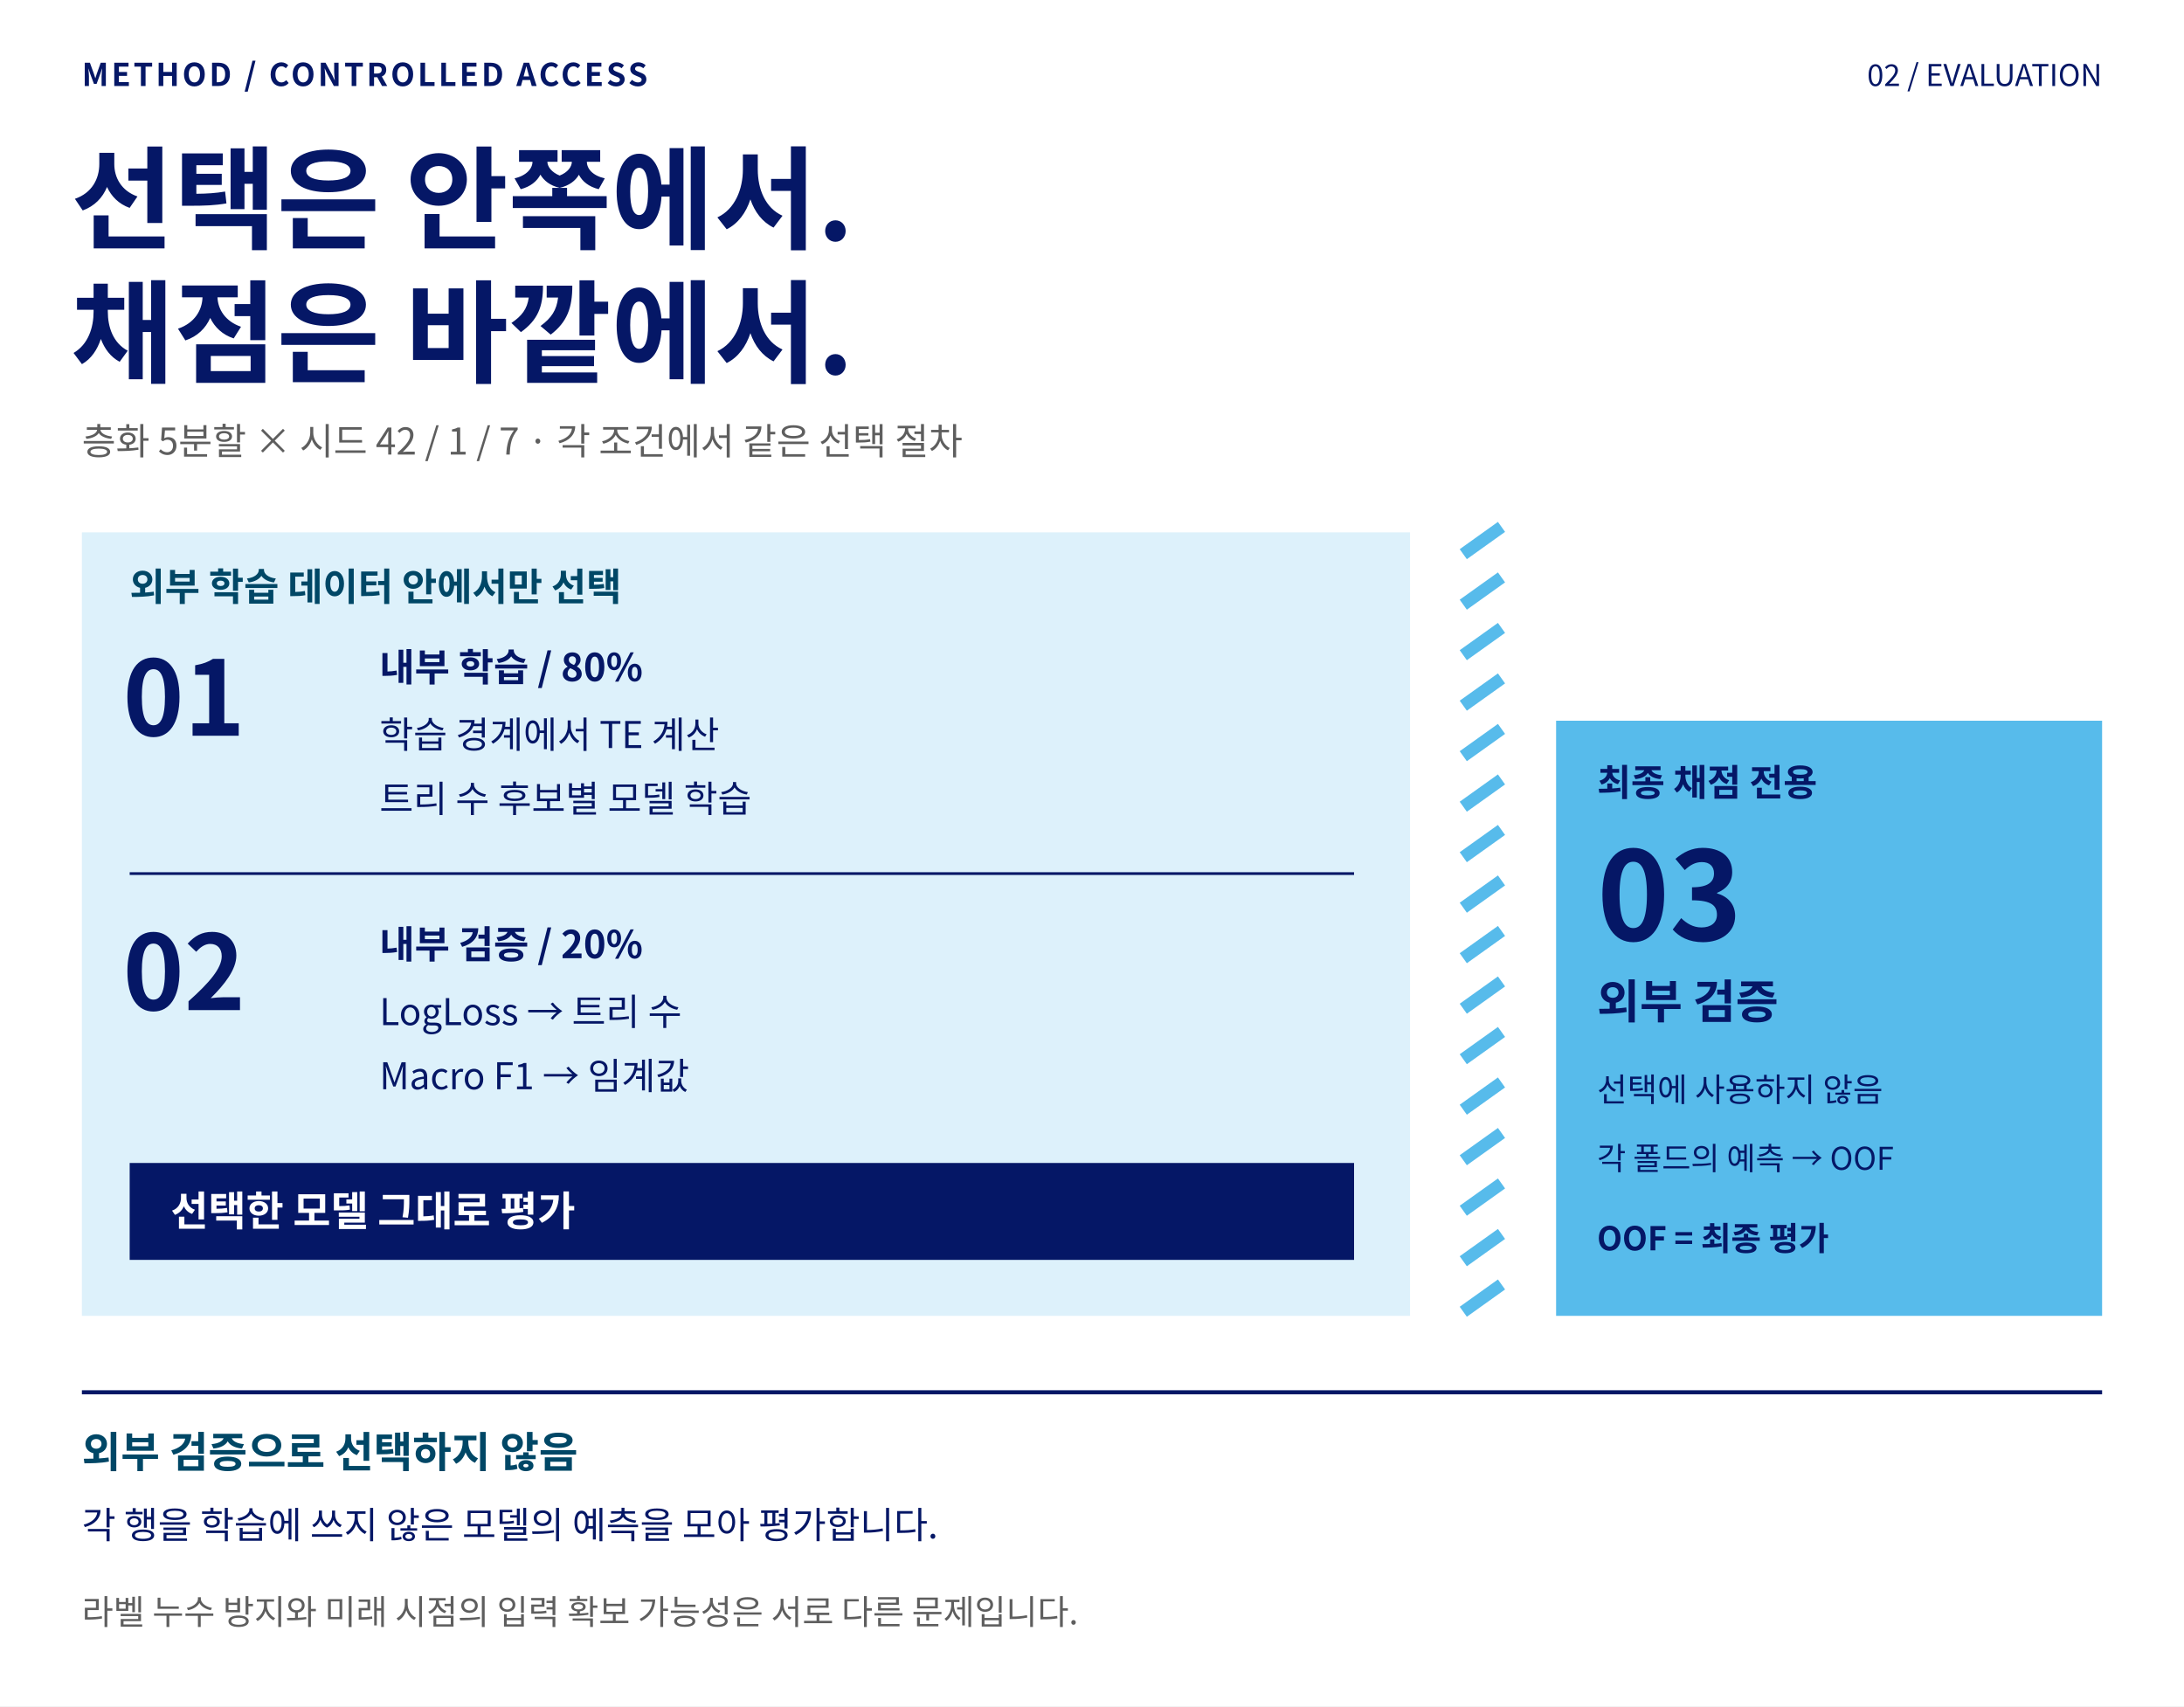
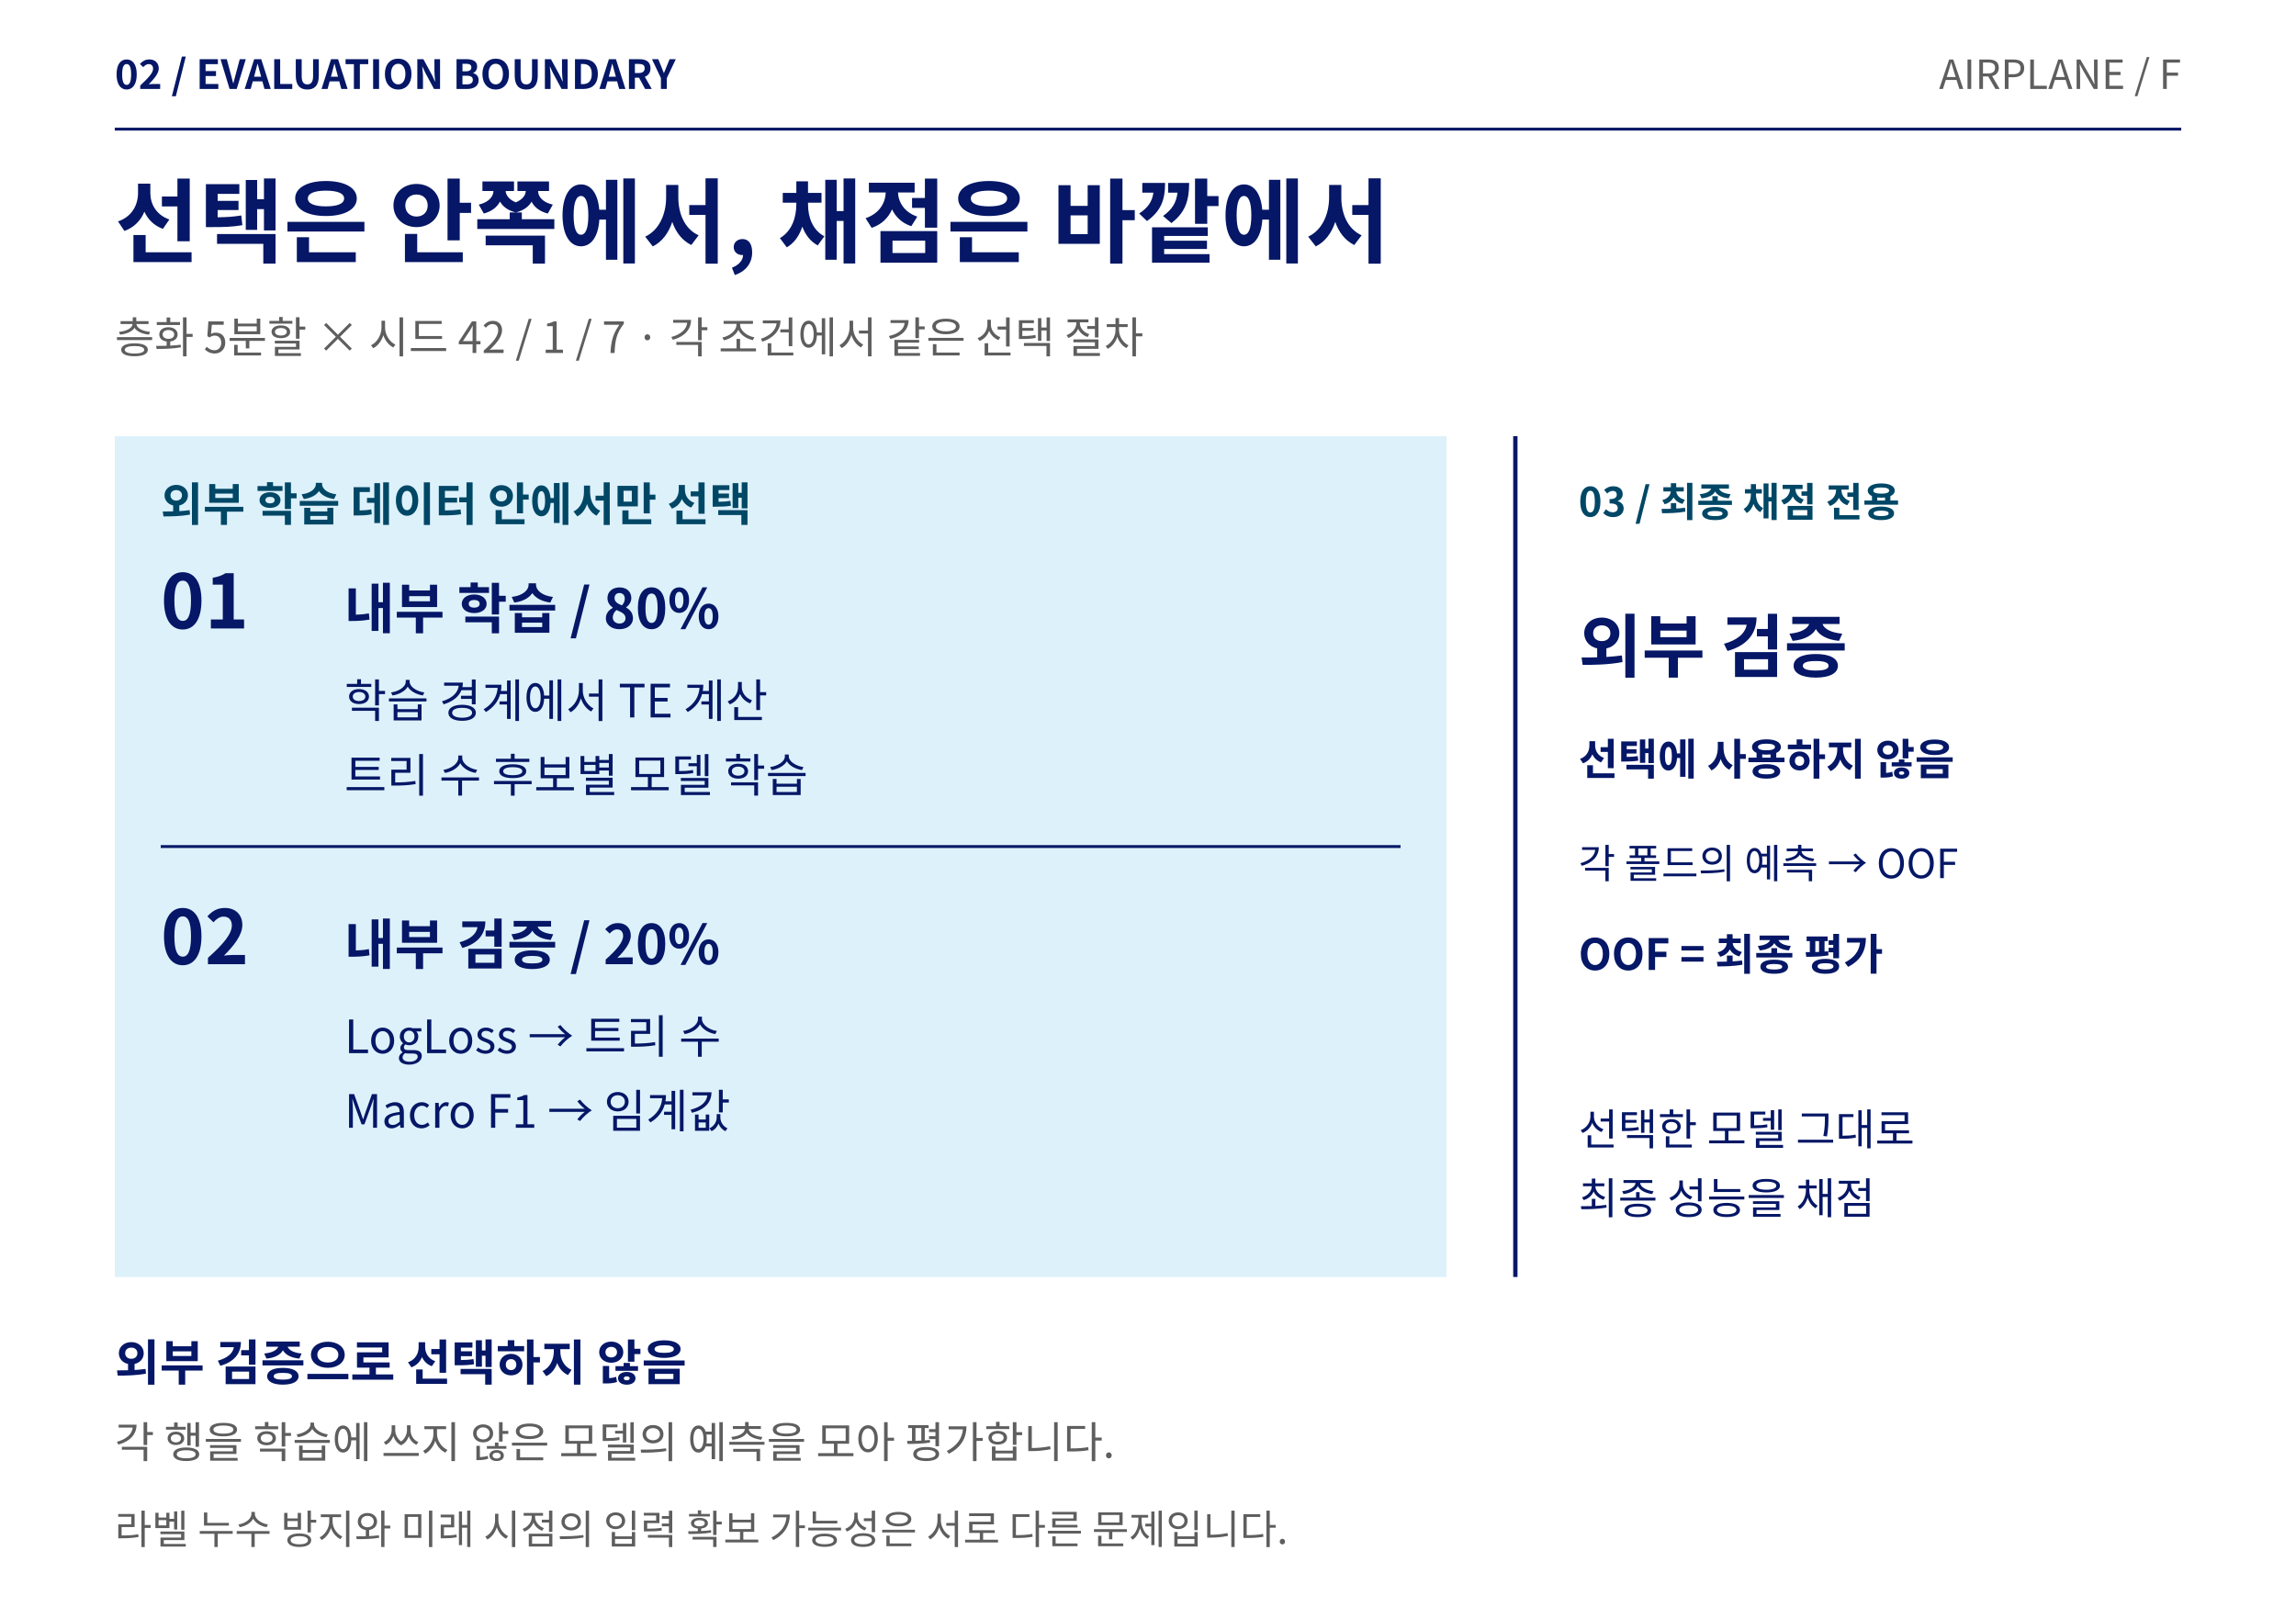
- <svg xmlns="http://www.w3.org/2000/svg" width="1600" height="1250" viewBox="0 0 1600 1250" role="img" aria-labelledby="title desc">
-   <rect width="1600" height="1250" fill="#FFFFFF" />
-   <text x="60" y="63" fill="#051766" font-family="Noto Sans CJK KR, Malgun Gothic, Apple SD Gothic Neo, sans-serif" font-size="23" font-weight="700" text-anchor="start" style="font-variant-numeric:tabular-nums" letter-spacing="2">METHOD / CONTROLLED ACCESS</text>
-   <text x="1540" y="63" fill="#051766" font-family="Noto Sans CJK KR, Malgun Gothic, Apple SD Gothic Neo, sans-serif" font-size="22" font-weight="400" text-anchor="end" style="font-variant-numeric:tabular-nums">02 / EVALUATION</text>
-   <text x="52" y="176" fill="#051766" font-family="Noto Sans CJK KR, Malgun Gothic, Apple SD Gothic Neo, sans-serif" font-size="82" font-weight="900" text-anchor="start" style="font-variant-numeric:tabular-nums">선택은 안쪽에서.</text>
-   <text x="52" y="274" fill="#051766" font-family="Noto Sans CJK KR, Malgun Gothic, Apple SD Gothic Neo, sans-serif" font-size="82" font-weight="900" text-anchor="start" style="font-variant-numeric:tabular-nums">채점은 바깥에서.</text>
-   <text x="60" y="333" fill="#5E5E5E" font-family="Noto Sans CJK KR, Malgun Gothic, Apple SD Gothic Neo, sans-serif" font-size="27" font-weight="400" text-anchor="start" style="font-variant-numeric:tabular-nums">층화 5분할 × 시드 42 / 1 / 7 · 각 조건에서 같은 선택 절차</text>
-   <rect x="60" y="390" width="973" height="574" fill="#DDF1FB" />
-   <text x="95" y="440" fill="#004766" font-family="Noto Sans CJK KR, Malgun Gothic, Apple SD Gothic Neo, sans-serif" font-size="28" font-weight="700" text-anchor="start" style="font-variant-numeric:tabular-nums">외부 학습 데이터 안에서만 선택</text>
-   <text x="90" y="539" fill="#051766" font-family="Noto Sans CJK KR, Malgun Gothic, Apple SD Gothic Neo, sans-serif" font-size="76" font-weight="900" text-anchor="start" style="font-variant-numeric:tabular-nums">01</text>
-   <text x="278" y="499" fill="#051766" font-family="Noto Sans CJK KR, Malgun Gothic, Apple SD Gothic Neo, sans-serif" font-size="28" font-weight="700" text-anchor="start" style="font-variant-numeric:tabular-nums">내부 학습 / 80%</text>
-   <text x="278" y="548" fill="#051766" font-family="Noto Sans CJK KR, Malgun Gothic, Apple SD Gothic Neo, sans-serif" font-size="27" font-weight="400" text-anchor="start" style="font-variant-numeric:tabular-nums">학습 경계에서 TE 계산</text>
-   <text x="278" y="595" fill="#051766" font-family="Noto Sans CJK KR, Malgun Gothic, Apple SD Gothic Neo, sans-serif" font-size="27" font-weight="400" text-anchor="start" style="font-variant-numeric:tabular-nums">트리 수 후보별 모델 학습</text>
-   <line x1="95" y1="640" x2="992" y2="640" stroke="#051766" stroke-width="2" />
-   <text x="90" y="740" fill="#051766" font-family="Noto Sans CJK KR, Malgun Gothic, Apple SD Gothic Neo, sans-serif" font-size="76" font-weight="900" text-anchor="start" style="font-variant-numeric:tabular-nums">02</text>
-   <text x="278" y="702" fill="#051766" font-family="Noto Sans CJK KR, Malgun Gothic, Apple SD Gothic Neo, sans-serif" font-size="28" font-weight="700" text-anchor="start" style="font-variant-numeric:tabular-nums">내부 검증 / 20%</text>
-   <text x="278" y="751" fill="#051766" font-family="Noto Sans CJK KR, Malgun Gothic, Apple SD Gothic Neo, sans-serif" font-size="27" font-weight="400" text-anchor="start" style="font-variant-numeric:tabular-nums">LogLoss → 트리 수</text>
-   <text x="278" y="798" fill="#051766" font-family="Noto Sans CJK KR, Malgun Gothic, Apple SD Gothic Neo, sans-serif" font-size="27" font-weight="400" text-anchor="start" style="font-variant-numeric:tabular-nums">Macro F1 → 임계값</text>
-   <rect x="95" y="852" width="897" height="71" fill="#051766" />
-   <text x="125" y="898" fill="#FFFFFF" font-family="Noto Sans CJK KR, Malgun Gothic, Apple SD Gothic Neo, sans-serif" font-size="30" font-weight="700" text-anchor="start" style="font-variant-numeric:tabular-nums">선택한 모델 그대로 평가</text>
-   <line x1="1072" y1="406" x2="1100" y2="386" stroke="#57BBEB" stroke-width="9" />
-   <line x1="1072" y1="443" x2="1100" y2="423" stroke="#57BBEB" stroke-width="9" />
-   <line x1="1072" y1="480" x2="1100" y2="460" stroke="#57BBEB" stroke-width="9" />
-   <line x1="1072" y1="517" x2="1100" y2="497" stroke="#57BBEB" stroke-width="9" />
-   <line x1="1072" y1="554" x2="1100" y2="534" stroke="#57BBEB" stroke-width="9" />
-   <line x1="1072" y1="591" x2="1100" y2="571" stroke="#57BBEB" stroke-width="9" />
-   <line x1="1072" y1="628" x2="1100" y2="608" stroke="#57BBEB" stroke-width="9" />
-   <line x1="1072" y1="665" x2="1100" y2="645" stroke="#57BBEB" stroke-width="9" />
-   <line x1="1072" y1="702" x2="1100" y2="682" stroke="#57BBEB" stroke-width="9" />
-   <line x1="1072" y1="739" x2="1100" y2="719" stroke="#57BBEB" stroke-width="9" />
-   <line x1="1072" y1="776" x2="1100" y2="756" stroke="#57BBEB" stroke-width="9" />
-   <line x1="1072" y1="813" x2="1100" y2="793" stroke="#57BBEB" stroke-width="9" />
-   <line x1="1072" y1="850" x2="1100" y2="830" stroke="#57BBEB" stroke-width="9" />
-   <line x1="1072" y1="887" x2="1100" y2="867" stroke="#57BBEB" stroke-width="9" />
-   <line x1="1072" y1="924" x2="1100" y2="904" stroke="#57BBEB" stroke-width="9" />
-   <line x1="1072" y1="961" x2="1100" y2="941" stroke="#57BBEB" stroke-width="9" />
-   <rect x="1140" y="528" width="400" height="436" fill="#57BBEB" />
-   <text x="1170" y="583" fill="#051766" font-family="Noto Sans CJK KR, Malgun Gothic, Apple SD Gothic Neo, sans-serif" font-size="27" font-weight="700" text-anchor="start" style="font-variant-numeric:tabular-nums">최종 채점 전용</text>
-   <text x="1170" y="689" fill="#051766" font-family="Noto Sans CJK KR, Malgun Gothic, Apple SD Gothic Neo, sans-serif" font-size="90" font-weight="900" text-anchor="start" style="font-variant-numeric:tabular-nums">03</text>
-   <text x="1170" y="746" fill="#051766" font-family="Noto Sans CJK KR, Malgun Gothic, Apple SD Gothic Neo, sans-serif" font-size="34" font-weight="700" text-anchor="start" style="font-variant-numeric:tabular-nums">외부 검증</text>
-   <text x="1170" y="807" fill="#051766" font-family="Noto Sans CJK KR, Malgun Gothic, Apple SD Gothic Neo, sans-serif" font-size="24" font-weight="400" text-anchor="start" style="font-variant-numeric:tabular-nums">선택에 사용하지 않음</text>
-   <text x="1170" y="857" fill="#051766" font-family="Noto Sans CJK KR, Malgun Gothic, Apple SD Gothic Neo, sans-serif" font-size="23" font-weight="400" text-anchor="start" style="font-variant-numeric:tabular-nums">각 폴드의 예측 → OOF</text>
-   <text x="1170" y="916" fill="#051766" font-family="Noto Sans CJK KR, Malgun Gothic, Apple SD Gothic Neo, sans-serif" font-size="24" font-weight="700" text-anchor="start" style="font-variant-numeric:tabular-nums">OOF = 최종 평가</text>
-   <line x1="60" y1="1020" x2="1540" y2="1020" stroke="#051766" stroke-width="3" />
-   <text x="60" y="1075" fill="#004766" font-family="Noto Sans CJK KR, Malgun Gothic, Apple SD Gothic Neo, sans-serif" font-size="31" font-weight="700" text-anchor="start" style="font-variant-numeric:tabular-nums">외부 검증으로 선택하지 않음</text>
-   <text x="60" y="1127" fill="#051766" font-family="Noto Sans CJK KR, Malgun Gothic, Apple SD Gothic Neo, sans-serif" font-size="27" font-weight="400" text-anchor="start" style="font-variant-numeric:tabular-nums">각 행을 학습에 쓰지 않은 모델의 예측을 모아 평가합니다.</text>
-   <text x="60" y="1190" fill="#5E5E5E" font-family="Noto Sans CJK KR, Malgun Gothic, Apple SD Gothic Neo, sans-serif" font-size="25" font-weight="400" text-anchor="start" style="font-variant-numeric:tabular-nums">라벨 누수 방지와 미래 시점의 입력 확보 가능성은 서로 다른 문제입니다.</text>
+ <svg xmlns="http://www.w3.org/2000/svg" width="1600" height="1120" viewBox="0 0 1600 1120" role="img" aria-labelledby="title desc">
+   <rect width="1600" height="1120" fill="#FFFFFF" />
+   <text x="80" y="62" fill="#051766" font-family="Noto Sans CJK KR, Malgun Gothic, Apple SD Gothic Neo, sans-serif" font-size="28" font-weight="700" text-anchor="start" style="font-variant-numeric:tabular-nums">02 / EVALUATION BOUNDARY</text>
+   <text x="1520" y="62" fill="#5E5E5E" font-family="Noto Sans CJK KR, Malgun Gothic, Apple SD Gothic Neo, sans-serif" font-size="28" font-weight="400" text-anchor="end" style="font-variant-numeric:tabular-nums">AIRPLANE / F</text>
+   <line x1="80" y1="90" x2="1520" y2="90" stroke="#051766" stroke-width="2" />
+   <text x="80" y="178" fill="#051766" font-family="Noto Sans CJK KR, Malgun Gothic, Apple SD Gothic Neo, sans-serif" font-size="64" font-weight="800" text-anchor="start" style="font-variant-numeric:tabular-nums">선택은 안쪽에서, 채점은 바깥에서</text>
+   <text x="80" y="246" fill="#5E5E5E" font-family="Noto Sans CJK KR, Malgun Gothic, Apple SD Gothic Neo, sans-serif" font-size="30" font-weight="400" text-anchor="start" style="font-variant-numeric:tabular-nums">층화 5분할 × 시드 42 / 1 / 7 · 각 조건에서 같은 선택 절차</text>
+   <rect x="80" y="304" width="928" height="586" fill="#DDF1FB" />
+   <text x="112" y="363" fill="#004766" font-family="Noto Sans CJK KR, Malgun Gothic, Apple SD Gothic Neo, sans-serif" font-size="32" font-weight="700" text-anchor="start" style="font-variant-numeric:tabular-nums">외부 학습 데이터 안에서만 선택</text>
+   <text x="112" y="438" fill="#051766" font-family="Noto Sans CJK KR, Malgun Gothic, Apple SD Gothic Neo, sans-serif" font-size="52" font-weight="800" text-anchor="start" style="font-variant-numeric:tabular-nums">01</text>
+   <text x="240" y="438" fill="#051766" font-family="Noto Sans CJK KR, Malgun Gothic, Apple SD Gothic Neo, sans-serif" font-size="38" font-weight="700" text-anchor="start" style="font-variant-numeric:tabular-nums">내부 학습 / 80%</text>
+   <text x="240" y="500" fill="#051766" font-family="Noto Sans CJK KR, Malgun Gothic, Apple SD Gothic Neo, sans-serif" font-size="32" font-weight="400" text-anchor="start" style="font-variant-numeric:tabular-nums">학습 경계에서 TE 계산</text>
+   <text x="240" y="552" fill="#051766" font-family="Noto Sans CJK KR, Malgun Gothic, Apple SD Gothic Neo, sans-serif" font-size="32" font-weight="400" text-anchor="start" style="font-variant-numeric:tabular-nums">트리 수 후보별 모델 학습</text>
+   <text x="112" y="672" fill="#051766" font-family="Noto Sans CJK KR, Malgun Gothic, Apple SD Gothic Neo, sans-serif" font-size="52" font-weight="800" text-anchor="start" style="font-variant-numeric:tabular-nums">02</text>
+   <text x="240" y="672" fill="#051766" font-family="Noto Sans CJK KR, Malgun Gothic, Apple SD Gothic Neo, sans-serif" font-size="38" font-weight="700" text-anchor="start" style="font-variant-numeric:tabular-nums">내부 검증 / 20%</text>
+   <text x="240" y="734" fill="#051766" font-family="Noto Sans CJK KR, Malgun Gothic, Apple SD Gothic Neo, sans-serif" font-size="32" font-weight="400" text-anchor="start" style="font-variant-numeric:tabular-nums">LogLoss → 트리 수</text>
+   <text x="240" y="786" fill="#051766" font-family="Noto Sans CJK KR, Malgun Gothic, Apple SD Gothic Neo, sans-serif" font-size="32" font-weight="400" text-anchor="start" style="font-variant-numeric:tabular-nums">Macro F1 → 임계값</text>
+   <line x1="112" y1="590" x2="976" y2="590" stroke="#051766" stroke-width="2" />
+   <line x1="1056" y1="304" x2="1056" y2="890" stroke="#051766" stroke-width="3" />
+   <text x="1100" y="360" fill="#004766" font-family="Noto Sans CJK KR, Malgun Gothic, Apple SD Gothic Neo, sans-serif" font-size="28" font-weight="700" text-anchor="start" style="font-variant-numeric:tabular-nums">03 / 최종 채점 전용</text>
+   <text x="1100" y="468" fill="#051766" font-family="Noto Sans CJK KR, Malgun Gothic, Apple SD Gothic Neo, sans-serif" font-size="48" font-weight="800" text-anchor="start" style="font-variant-numeric:tabular-nums">외부 검증</text>
+   <text x="1100" y="540" fill="#051766" font-family="Noto Sans CJK KR, Malgun Gothic, Apple SD Gothic Neo, sans-serif" font-size="30" font-weight="700" text-anchor="start" style="font-variant-numeric:tabular-nums">선택에 사용하지 않음</text>
+   <text x="1100" y="612" fill="#051766" font-family="Noto Sans CJK KR, Malgun Gothic, Apple SD Gothic Neo, sans-serif" font-size="28" font-weight="400" text-anchor="start" style="font-variant-numeric:tabular-nums">각 폴드의 예측 → OOF</text>
+   <text x="1100" y="676" fill="#051766" font-family="Noto Sans CJK KR, Malgun Gothic, Apple SD Gothic Neo, sans-serif" font-size="30" font-weight="700" text-anchor="start" style="font-variant-numeric:tabular-nums">OOF = 최종 평가</text>
+   <text x="1100" y="798" fill="#051766" font-family="Noto Sans CJK KR, Malgun Gothic, Apple SD Gothic Neo, sans-serif" font-size="30" font-weight="400" text-anchor="start" style="font-variant-numeric:tabular-nums">선택한 모델 그대로</text>
+   <text x="1100" y="846" fill="#051766" font-family="Noto Sans CJK KR, Malgun Gothic, Apple SD Gothic Neo, sans-serif" font-size="30" font-weight="400" text-anchor="start" style="font-variant-numeric:tabular-nums">최종 성능을 채점</text>
+   <text x="80" y="962" fill="#051766" font-family="Noto Sans CJK KR, Malgun Gothic, Apple SD Gothic Neo, sans-serif" font-size="34" font-weight="700" text-anchor="start" style="font-variant-numeric:tabular-nums">외부 검증으로 선택하지 않음</text>
+   <text x="80" y="1016" fill="#5E5E5E" font-family="Noto Sans CJK KR, Malgun Gothic, Apple SD Gothic Neo, sans-serif" font-size="30" font-weight="400" text-anchor="start" style="font-variant-numeric:tabular-nums">각 행을 학습에 쓰지 않은 모델의 예측을 모아 평가합니다.</text>
+   <text x="80" y="1076" fill="#5E5E5E" font-family="Noto Sans CJK KR, Malgun Gothic, Apple SD Gothic Neo, sans-serif" font-size="28" font-weight="400" text-anchor="start" style="font-variant-numeric:tabular-nums">라벨 누수 방지와 미래 시점의 입력 확보 가능성은 서로 다른 문제입니다.</text>
</svg>
